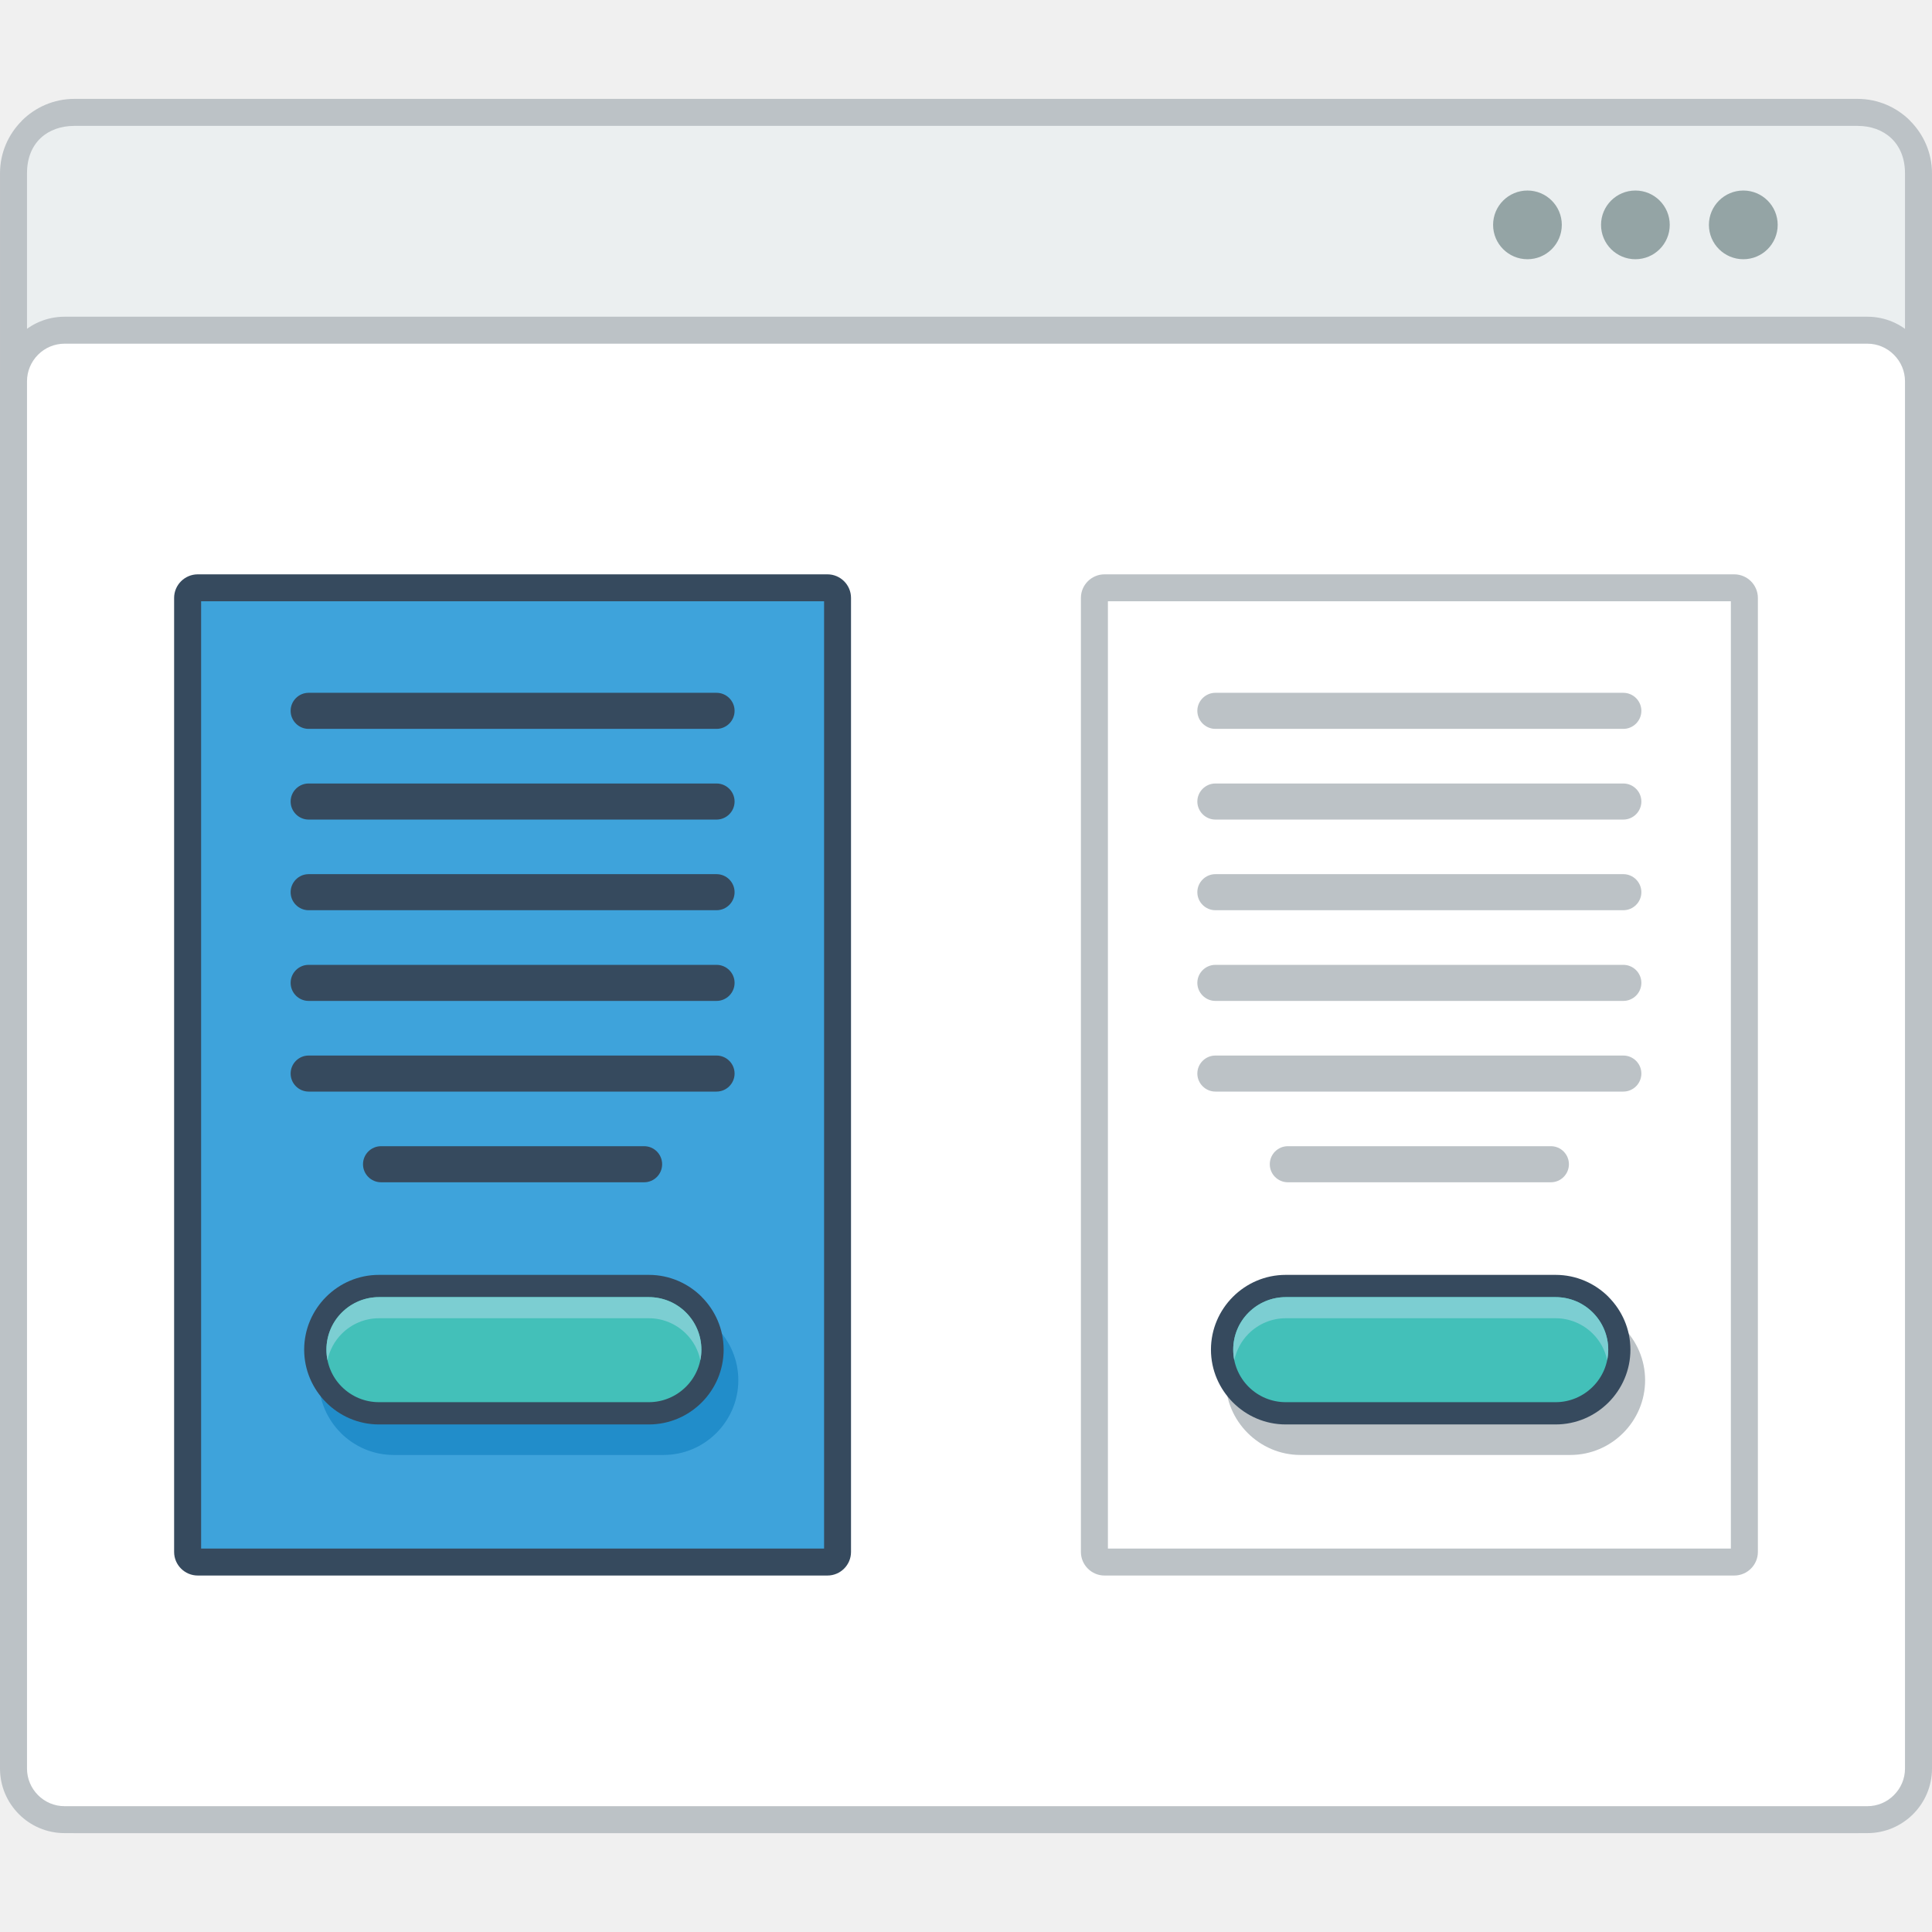
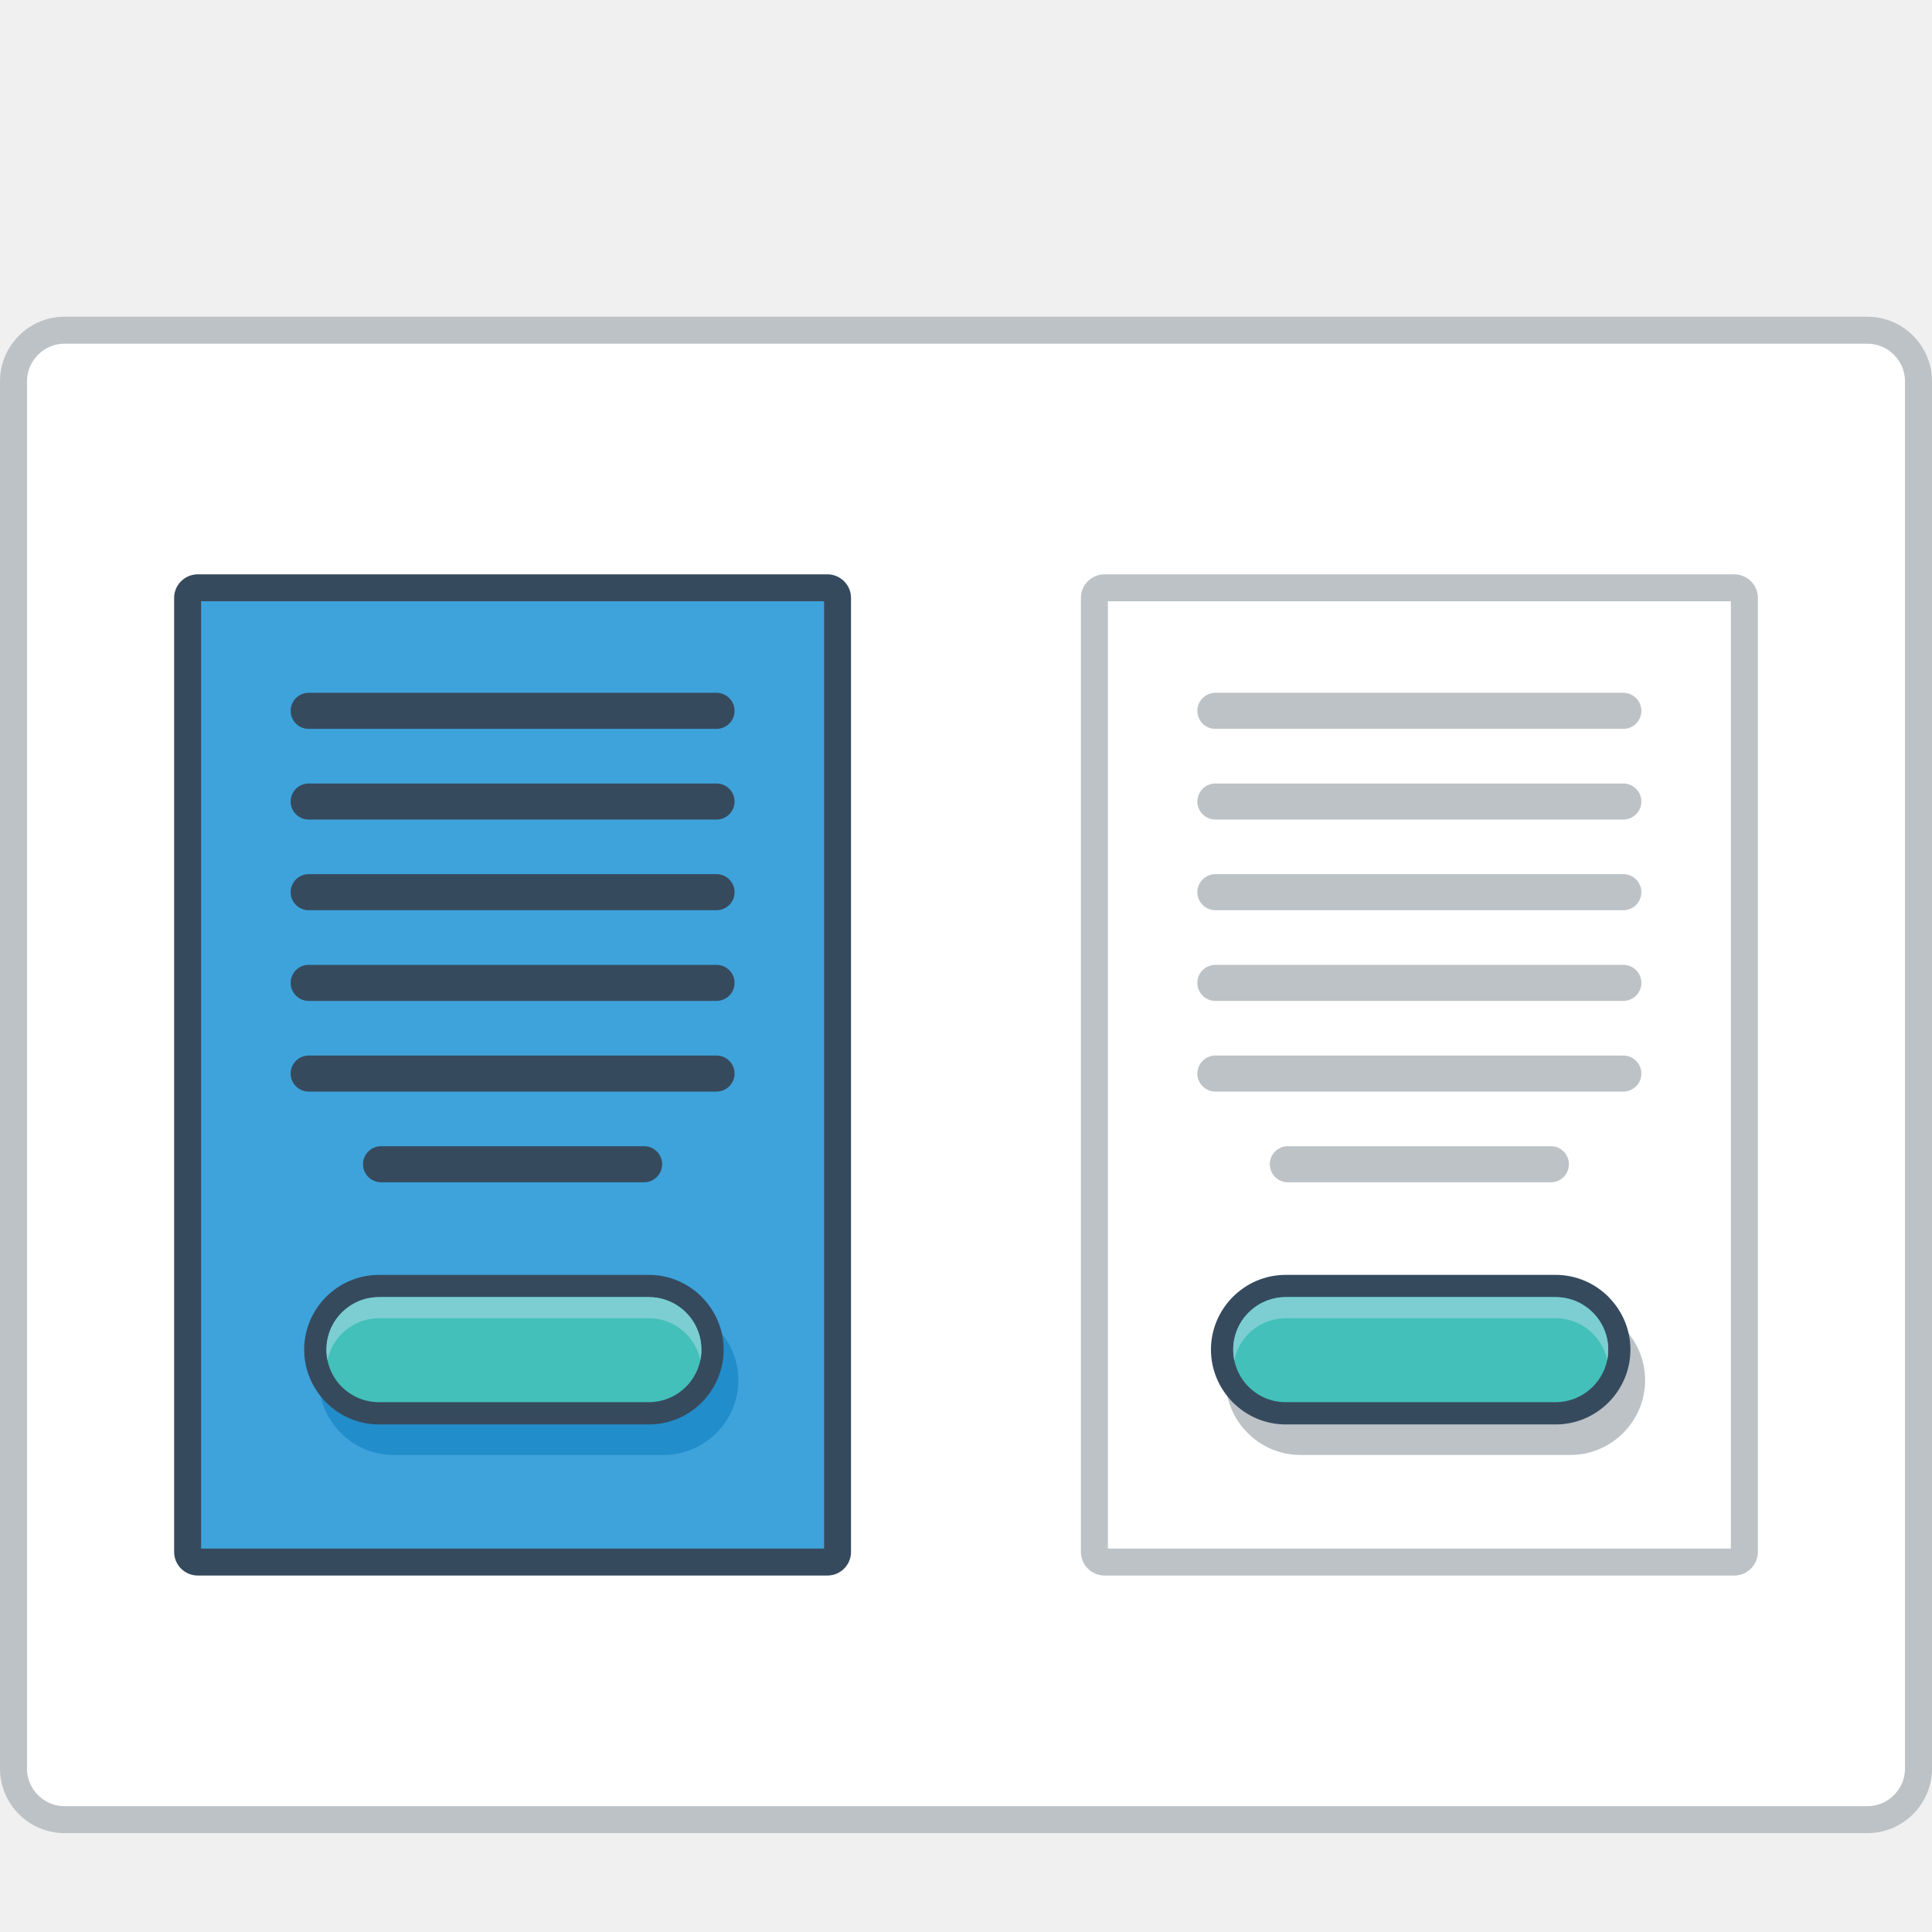
<svg xmlns="http://www.w3.org/2000/svg" version="1.0" id="Layer_1" x="0px" y="0px" width="800px" height="800px" viewBox="194.317 214.977 422.001 378.806" enable-background="new 0 0 800 800" xml:space="preserve">
  <g>
-     <path fill="#BCC2C6" d="M210.56,214.977h389.499c4.478,0,8.538,1.83,11.479,4.771v0.025c2.94,2.933,4.779,6.993,4.779,11.455   v346.311c0,4.462-1.839,8.523-4.779,11.464v0.017c-2.941,2.941-7.002,4.763-11.479,4.763H210.56c-4.479,0-8.539-1.821-11.48-4.763   v-0.017c-2.941-2.94-4.762-7.002-4.762-11.464V231.228c0-4.461,1.82-8.522,4.762-11.455v-0.025   C202.021,216.807,206.081,214.977,210.56,214.977" />
-     <path fill="#EBEFF0" d="M610.419,231.228v346.311c0,6.526-4.546,10.353-10.36,10.353H210.56c-5.799,0-10.344-3.718-10.344-10.353   V231.228c0-6.759,4.562-10.352,10.344-10.352h389.499C605.856,220.875,610.419,224.594,610.419,231.228" />
    <path fill="#BCC2C6" d="M208.421,262.559h393.792c3.877,0,7.403,1.58,9.96,4.136c2.557,2.557,4.145,6.083,4.145,9.968v303.024   c0,3.885-1.588,7.41-4.145,9.967c-2.557,2.549-6.083,4.128-9.96,4.128H208.421c-3.895,0-7.42-1.579-9.96-4.128   c-2.557-2.557-4.144-6.082-4.144-9.967V276.663c0-3.885,1.587-7.411,4.144-9.968C201.001,264.139,204.526,262.559,208.421,262.559" />
    <path fill-rule="evenodd" clip-rule="evenodd" fill="#FFFFFF" d="M208.421,268.45c-2.189,0-4.262,0.869-5.799,2.415   c-1.537,1.546-2.406,3.618-2.406,5.798v303.024c0,2.181,0.869,4.252,2.406,5.798s3.609,2.414,5.799,2.414h393.792   c2.173,0,4.245-0.868,5.782-2.414c1.554-1.546,2.424-3.617,2.424-5.798V276.663c0-2.189-0.87-4.252-2.424-5.798   c-1.537-1.545-3.609-2.415-5.782-2.415H208.421z" />
-     <path fill-rule="evenodd" clip-rule="evenodd" fill="#94A4A5" d="M551.531,234.996c4.145,0,7.503,3.359,7.503,7.503   c0,4.145-3.358,7.503-7.503,7.503c-4.144,0-7.503-3.358-7.503-7.503C544.028,238.354,547.388,234.996,551.531,234.996    M575.109,234.996c4.144,0,7.503,3.359,7.503,7.503c0,4.145-3.359,7.503-7.503,7.503s-7.52-3.358-7.52-7.503   C567.59,238.354,570.966,234.996,575.109,234.996z M527.953,234.996c4.145,0,7.504,3.359,7.504,7.503   c0,4.145-3.359,7.503-7.504,7.503s-7.503-3.358-7.503-7.503C520.45,238.354,523.809,234.996,527.953,234.996z" />
    <path fill-rule="evenodd" clip-rule="evenodd" fill="#364A5E" d="M237.513,318.831h137.542c2.841,0,5.146,2.314,5.146,5.146   v208.394c0,2.832-2.306,5.146-5.146,5.146H237.513c-2.841,0-5.164-2.314-5.164-5.146V323.978   C232.349,321.146,234.672,318.831,237.513,318.831" />
    <rect x="238.248" y="324.713" fill="#3EA3DB" width="136.071" height="206.914" />
    <path fill-rule="evenodd" clip-rule="evenodd" fill="#364A5E" d="M261.726,364.517h89.1c2.172,0,3.943,1.771,3.943,3.936l0,0   c0,2.164-1.771,3.944-3.943,3.944h-89.1c-2.155,0-3.927-1.78-3.927-3.944l0,0C257.799,366.288,259.57,364.517,261.726,364.517" />
    <path fill-rule="evenodd" clip-rule="evenodd" fill="#364A5E" d="M261.726,384.318h89.1c2.172,0,3.943,1.771,3.943,3.943l0,0   c0,2.172-1.771,3.936-3.943,3.936h-89.1c-2.155,0-3.927-1.763-3.927-3.936l0,0C257.799,386.09,259.57,384.318,261.726,384.318" />
    <path fill-rule="evenodd" clip-rule="evenodd" fill="#364A5E" d="M261.726,344.707h89.1c2.172,0,3.943,1.771,3.943,3.936   c0,2.172-1.771,3.943-3.943,3.943h-89.1c-2.155,0-3.927-1.771-3.927-3.943C257.799,346.478,259.57,344.707,261.726,344.707" />
    <path fill-rule="evenodd" clip-rule="evenodd" fill="#364A5E" d="M261.726,404.128h89.1c2.172,0,3.943,1.763,3.943,3.936l0,0   c0,2.173-1.771,3.943-3.943,3.943h-89.1c-2.155,0-3.927-1.771-3.927-3.943l0,0C257.799,405.891,259.57,404.128,261.726,404.128" />
    <path fill-rule="evenodd" clip-rule="evenodd" fill="#364A5E" d="M261.726,423.938h89.1c2.172,0,3.943,1.764,3.943,3.936l0,0   c0,2.164-1.771,3.936-3.943,3.936h-89.1c-2.155,0-3.927-1.771-3.927-3.936l0,0C257.799,425.701,259.57,423.938,261.726,423.938" />
    <path fill-rule="evenodd" clip-rule="evenodd" fill="#364A5E" d="M277.551,443.74h57.467c2.172,0,3.927,1.771,3.927,3.943l0,0   c0,2.163-1.755,3.936-3.927,3.936h-57.467c-2.173,0-3.943-1.772-3.943-3.936l0,0C273.607,445.512,275.378,443.74,277.551,443.74" />
    <path fill="#218DCA" d="M339.262,486.602h-58.971c-2.272,0-4.328,0.928-5.831,2.423c-1.488,1.504-2.424,3.56-2.424,5.832l0,0   c0,2.272,0.936,4.336,2.424,5.823v0.009c1.486,1.487,3.559,2.414,5.831,2.414h58.971c2.255,0,4.328-0.927,5.832-2.423   c1.487-1.496,2.423-3.559,2.423-5.823l0,0c0-2.272-0.936-4.345-2.423-5.841C343.59,487.529,341.534,486.602,339.262,486.602    M280.291,478.522h58.971c4.478,0,8.556,1.838,11.514,4.787l0.017,0.017c2.957,2.958,4.795,7.035,4.795,11.53l0,0   c0,4.495-1.838,8.572-4.795,11.53c-2.958,2.958-7.036,4.796-11.53,4.796h-58.971c-4.479,0-8.556-1.838-11.53-4.796l0,0v-0.017   c-2.957-2.958-4.796-7.035-4.796-11.514l0,0c0-4.495,1.839-8.581,4.796-11.547C271.702,480.36,275.796,478.522,280.291,478.522z" />
    <path fill="#364A5E" d="M277.083,471.847h58.97c4.479,0,8.573,1.838,11.53,4.796v0.017c2.958,2.957,4.796,7.035,4.796,11.514v0.008   c0,4.495-1.838,8.581-4.796,11.539c-2.957,2.957-7.035,4.795-11.53,4.795h-58.97c-4.479,0-8.557-1.838-11.514-4.795l-0.018-0.009   v-0.008c-2.957-2.967-4.795-7.044-4.795-11.522v-0.008c0-4.486,1.838-8.573,4.795-11.53   C268.511,473.685,272.587,471.847,277.083,471.847" />
    <path fill="#43C0B9" d="M336.053,476.709c3.041,0,5.949,1.203,8.104,3.359c2.156,2.155,3.359,5.063,3.359,8.112   s-1.203,5.949-3.359,8.097c-2.155,2.154-5.063,3.375-8.104,3.375h-58.97c-3.041,0-5.949-1.204-8.105-3.358l-0.016-0.017   c-2.156-2.147-3.342-5.056-3.342-8.104c0-3.042,1.203-5.949,3.357-8.097c2.156-2.155,5.064-3.367,8.105-3.367H336.053z" />
    <path fill="#7CCED2" d="M336.053,476.709c3.041,0,5.949,1.203,8.104,3.359c2.156,2.155,3.359,5.063,3.359,8.112   c0,0.777-0.067,1.546-0.234,2.298c-0.435-2.173-1.521-4.194-3.125-5.79c-2.155-2.147-5.063-3.367-8.104-3.367h-58.97   c-3.041,0-5.949,1.22-8.105,3.376c-1.604,1.604-2.674,3.617-3.124,5.798c-0.167-0.752-0.233-1.537-0.233-2.322   c0-3.042,1.203-5.949,3.357-8.097c2.156-2.155,5.064-3.367,8.105-3.367H336.053z" />
    <path fill="#BCC2C6" d="M435.563,318.831h137.559c2.841,0,5.163,2.314,5.163,5.146v208.394c0,2.832-2.322,5.146-5.163,5.146   H435.563c-2.824,0-5.146-2.314-5.146-5.146V323.978C430.416,321.146,432.738,318.831,435.563,318.831" />
    <rect x="436.314" y="324.713" fill="#FFFFFF" width="136.071" height="206.914" />
    <path fill="#BCC2C6" d="M459.792,364.517h89.099c2.173,0,3.944,1.771,3.944,3.936l0,0c0,2.164-1.771,3.944-3.944,3.944h-89.099   c-2.155,0-3.943-1.78-3.943-3.944l0,0C455.849,366.288,457.637,364.517,459.792,364.517" />
    <path fill="#BCC2C6" d="M459.792,384.318h89.099c2.173,0,3.944,1.771,3.944,3.943l0,0c0,2.172-1.771,3.936-3.944,3.936h-89.099   c-2.155,0-3.943-1.763-3.943-3.936l0,0C455.849,386.09,457.637,384.318,459.792,384.318" />
    <path fill="#BCC2C6" d="M459.792,344.707h89.099c2.173,0,3.944,1.771,3.944,3.936c0,2.172-1.771,3.943-3.944,3.943h-89.099   c-2.155,0-3.943-1.771-3.943-3.943C455.849,346.478,457.637,344.707,459.792,344.707" />
    <path fill="#BCC2C6" d="M459.792,404.128h89.099c2.173,0,3.944,1.763,3.944,3.936l0,0c0,2.173-1.771,3.943-3.944,3.943h-89.099   c-2.155,0-3.943-1.771-3.943-3.943l0,0C455.849,405.891,457.637,404.128,459.792,404.128" />
    <path fill="#BCC2C6" d="M459.792,423.938h89.099c2.173,0,3.944,1.764,3.944,3.936l0,0c0,2.164-1.771,3.936-3.944,3.936h-89.099   c-2.155,0-3.943-1.771-3.943-3.936l0,0C455.849,425.701,457.637,423.938,459.792,423.938" />
    <path fill="#BCC2C6" d="M475.617,443.74h57.466c2.156,0,3.927,1.771,3.927,3.943l0,0c0,2.163-1.771,3.936-3.927,3.936h-57.466   c-2.173,0-3.944-1.772-3.944-3.936l0,0C471.673,445.512,473.444,443.74,475.617,443.74" />
    <path fill="#BCC2C6" d="M537.327,486.602h-58.97c-2.272,0-4.327,0.928-5.832,2.423c-1.487,1.504-2.423,3.56-2.423,5.832l0,0   c0,2.272,0.919,4.336,2.423,5.823v0.009c1.486,1.487,3.56,2.414,5.832,2.414h58.97c2.272,0,4.329-0.927,5.833-2.423   c1.486-1.496,2.423-3.559,2.423-5.823l0,0c0-2.272-0.937-4.345-2.423-5.841C541.656,487.529,539.6,486.602,537.327,486.602    M478.357,478.522h58.97c4.479,0,8.557,1.838,11.53,4.787v0.017c2.958,2.958,4.796,7.035,4.796,11.53l0,0   c0,4.495-1.838,8.572-4.796,11.53c-2.957,2.958-7.035,4.796-11.53,4.796h-58.97c-4.479,0-8.556-1.838-11.514-4.796h-0.017v-0.017   c-2.958-2.958-4.796-7.035-4.796-11.514l0,0c0-4.495,1.838-8.581,4.796-11.547C469.784,480.36,473.862,478.522,478.357,478.522z" />
    <path fill="#364A5E" d="M475.148,471.847h58.971c4.479,0,8.572,1.838,11.53,4.796v0.017c2.958,2.957,4.796,7.035,4.796,11.514   v0.008c0,4.495-1.838,8.581-4.796,11.539c-2.958,2.957-7.035,4.795-11.53,4.795h-58.971c-4.478,0-8.556-1.838-11.514-4.795   l-0.017-0.009v-0.008c-2.957-2.967-4.795-7.044-4.795-11.522v-0.008c0-4.486,1.838-8.573,4.795-11.53   C466.576,473.685,470.654,471.847,475.148,471.847" />
    <path fill="#43C0B9" d="M534.119,476.709c3.042,0,5.949,1.203,8.104,3.359c2.156,2.155,3.376,5.063,3.376,8.112   s-1.22,5.949-3.376,8.097c-2.155,2.154-5.063,3.375-8.104,3.375h-58.971c-3.04,0-5.948-1.204-8.104-3.358l-0.017-0.017   c-2.139-2.147-3.341-5.056-3.341-8.104c0-3.042,1.202-5.949,3.357-8.097c2.156-2.155,5.064-3.367,8.104-3.367H534.119z" />
    <path fill="#7CCED2" d="M534.119,476.709c3.042,0,5.949,1.203,8.104,3.359c2.156,2.155,3.376,5.063,3.376,8.112   c0,0.777-0.084,1.546-0.234,2.298c-0.451-2.173-1.537-4.194-3.142-5.79c-2.155-2.147-5.063-3.367-8.104-3.367h-58.971   c-3.04,0-5.948,1.22-8.104,3.376c-1.604,1.604-2.674,3.617-3.125,5.798c-0.166-0.752-0.232-1.537-0.232-2.322   c0-3.042,1.202-5.949,3.357-8.097c2.156-2.155,5.064-3.367,8.104-3.367H534.119z" />
  </g>
</svg>
